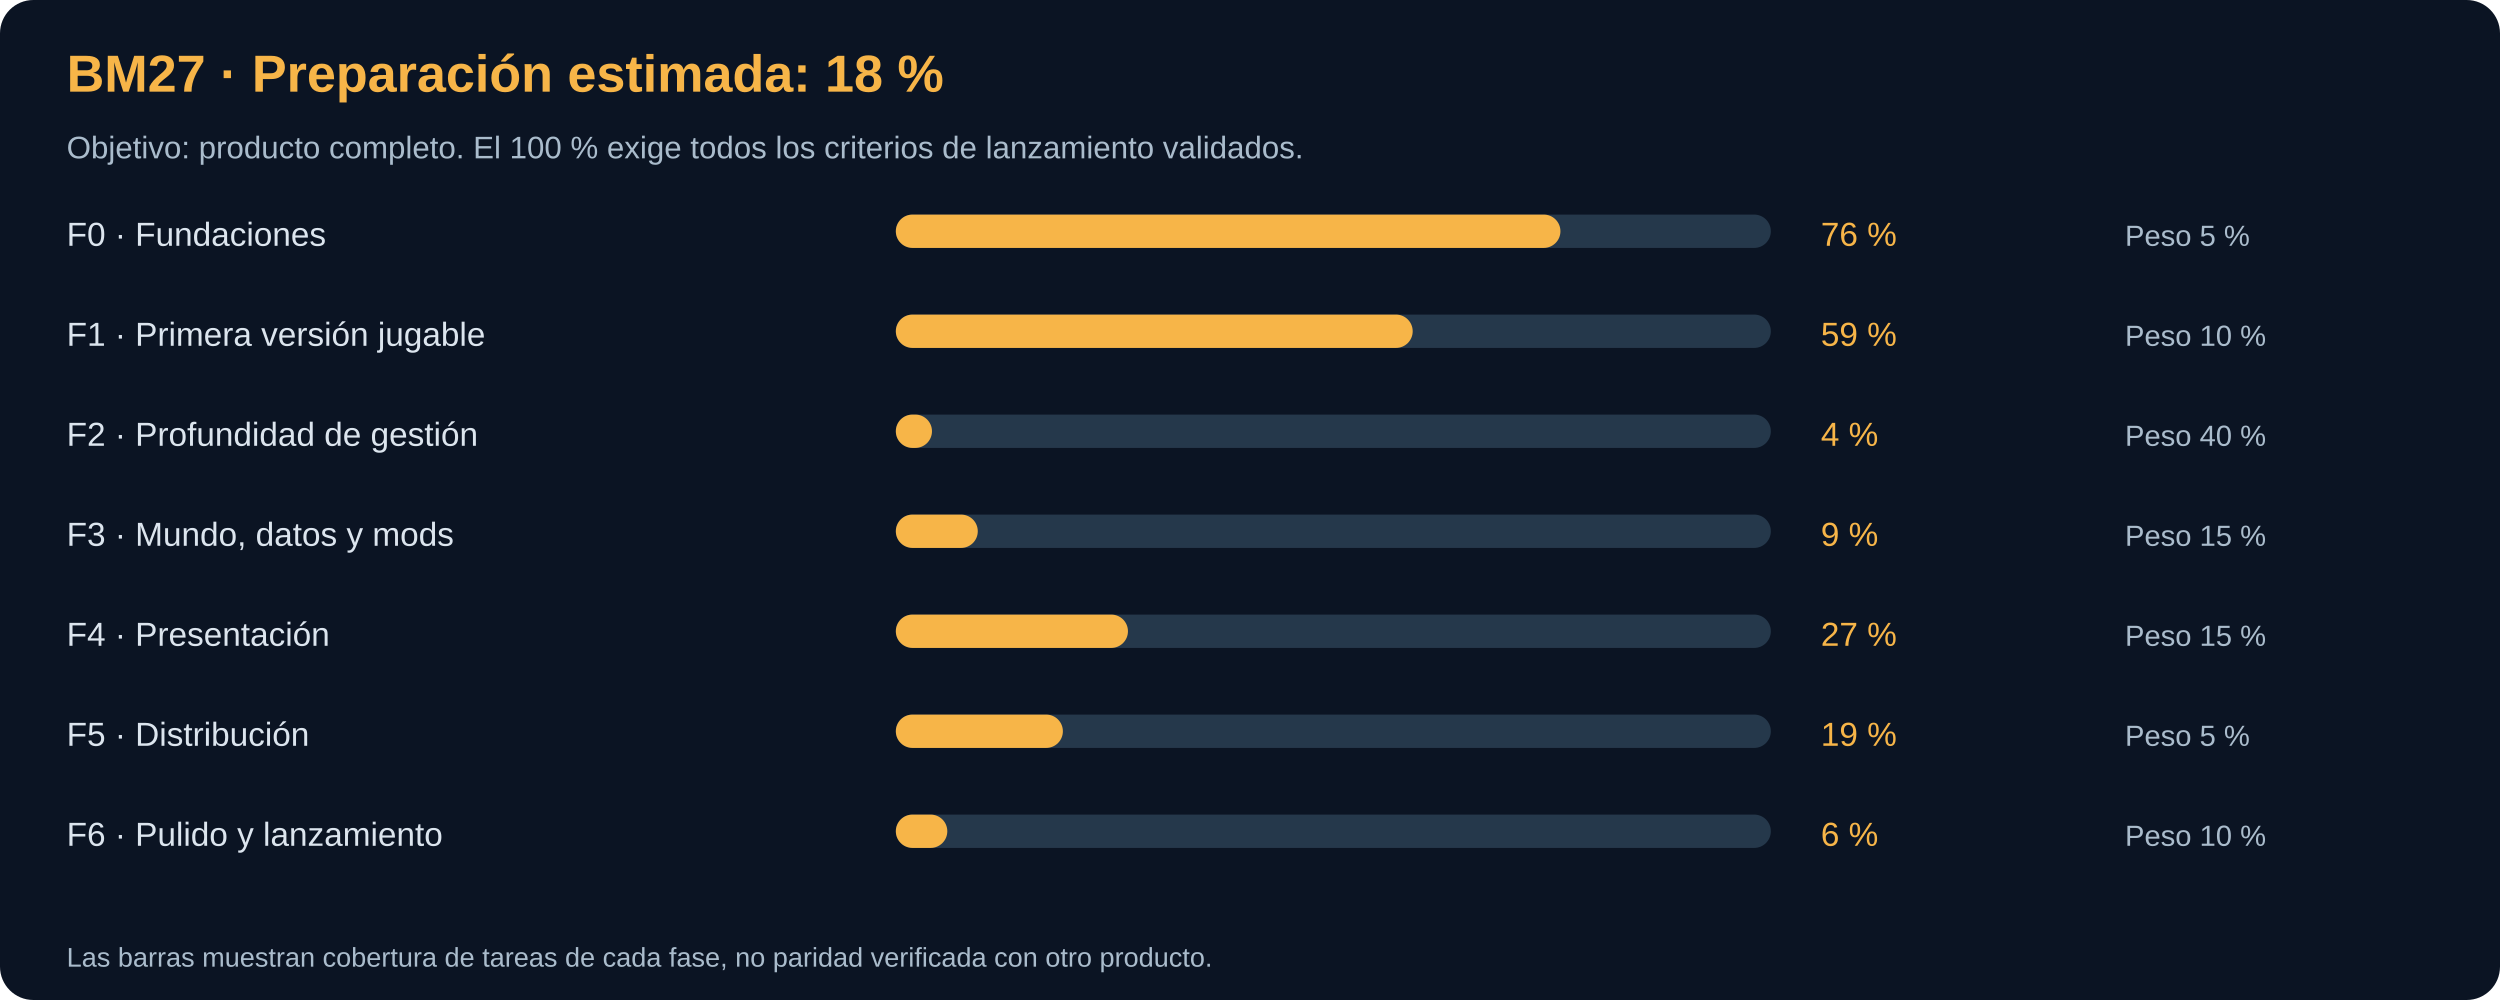
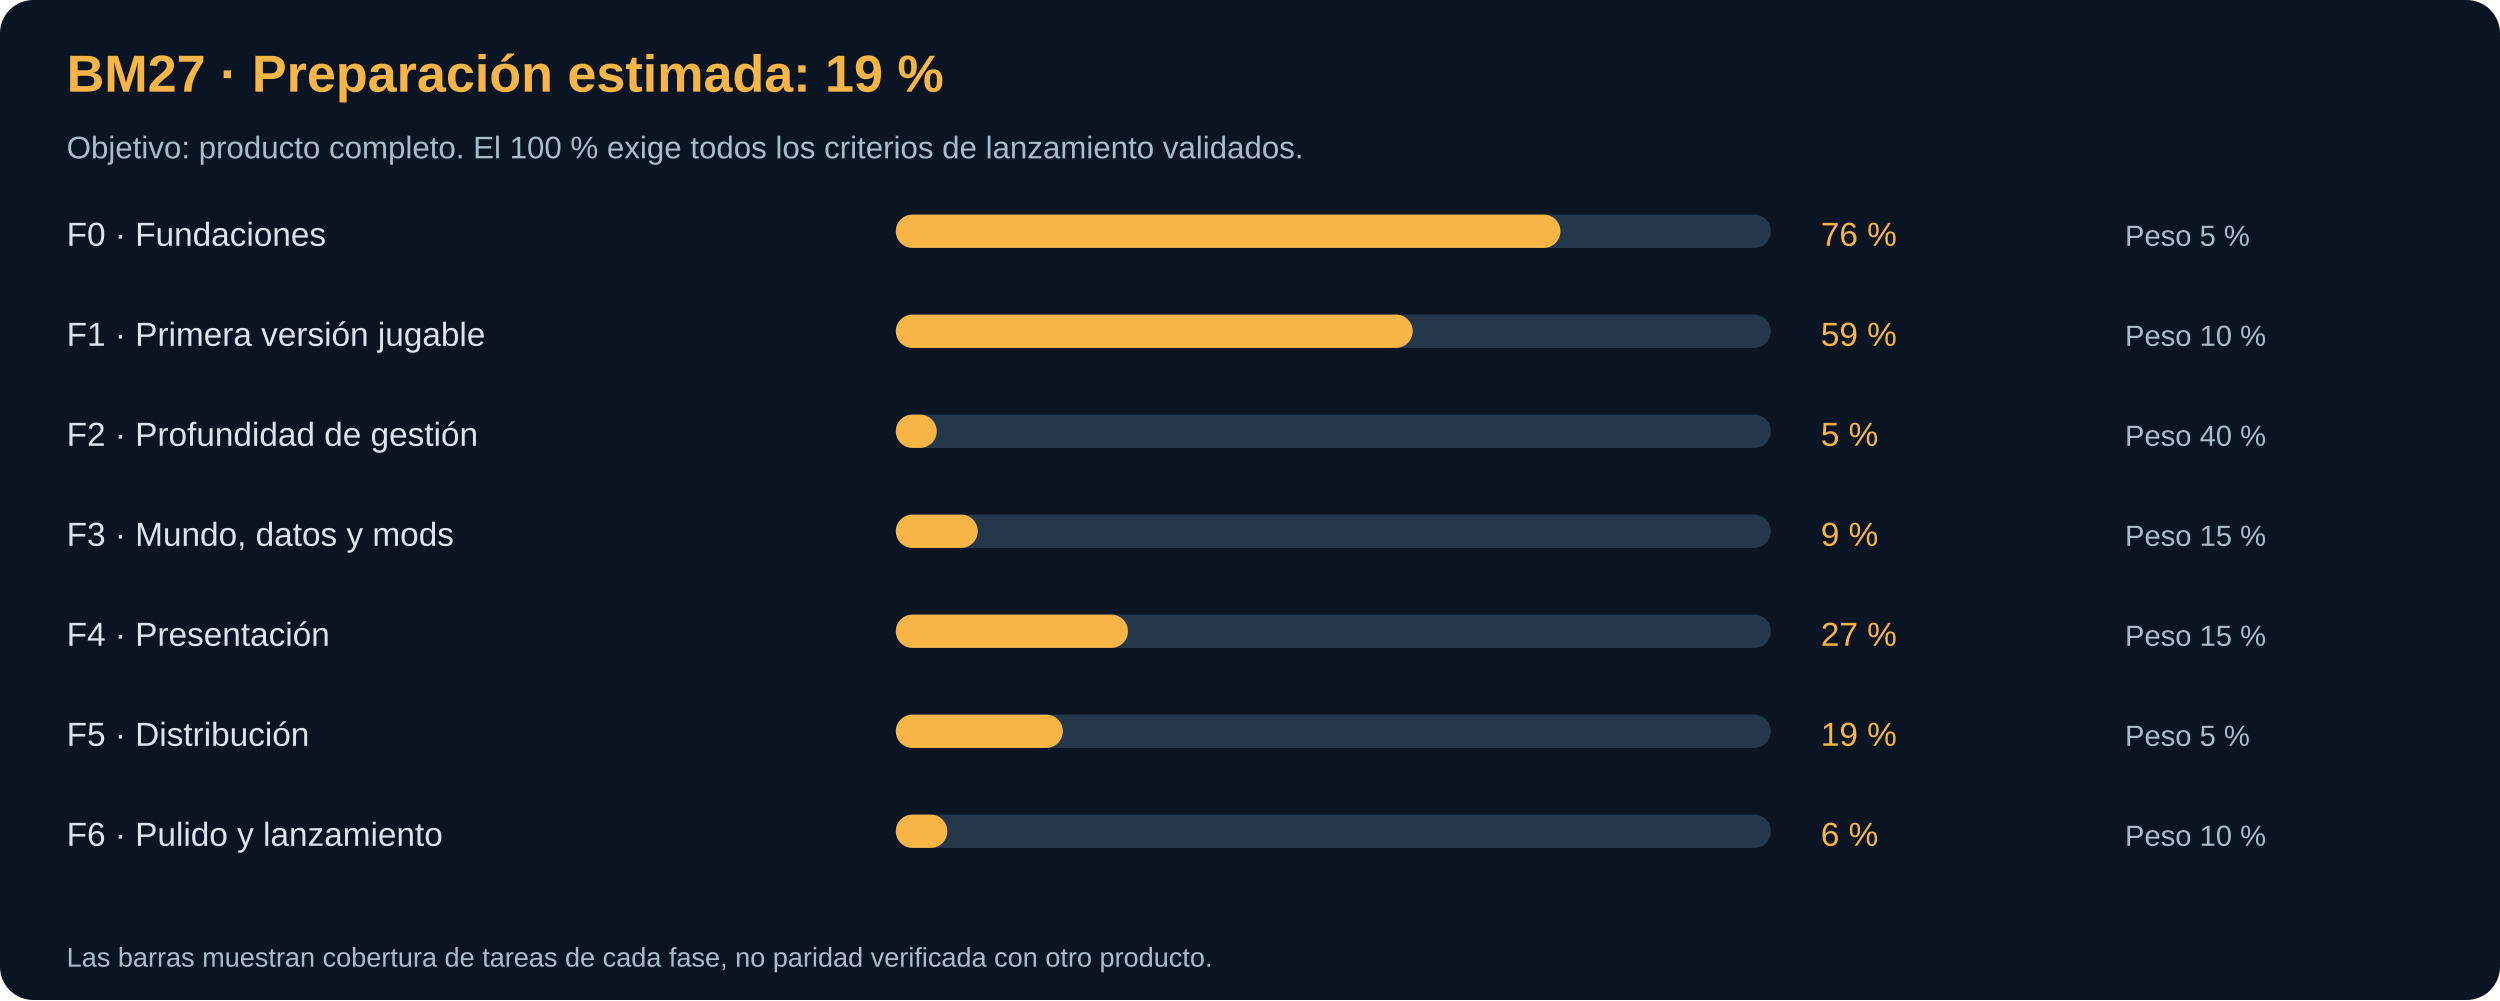
<svg xmlns="http://www.w3.org/2000/svg" viewBox="0 0 1200 480" role="img" aria-labelledby="title desc">
  <rect width="1200" height="480" rx="16" fill="#0b1423" />
  <g font-family="Arial, Helvetica, sans-serif">
-     <text x="32" y="44" fill="#f7b548" font-size="25" font-weight="700">BM27 · Preparación estimada: 18 %</text>
+     <text x="32" y="44" fill="#f7b548" font-size="25" font-weight="700">BM27 · Preparación estimada: 19 %</text>
    <text x="32" y="76" fill="#aabccc" font-size="15">Objetivo: producto completo. El 100 % exige todos los criterios de lanzamiento validados.</text>
    <text x="32" y="118" fill="#dce5ee" font-size="16">F0 · Fundaciones</text>
    <rect x="430" y="103" width="420" height="16" rx="8" fill="#25384b" />
    <rect x="430" y="103" width="319.009" height="16" rx="8" fill="#f7b548" />
    <text x="874" y="118" fill="#f7b548" font-size="16">76 %</text>
    <text x="1020" y="118" fill="#aabccc" font-size="14">Peso 5 %</text>
    <text x="32" y="166" fill="#dce5ee" font-size="16">F1 · Primera versión jugable</text>
    <rect x="430" y="151" width="420" height="16" rx="8" fill="#25384b" />
    <rect x="430" y="151" width="248.093" height="16" rx="8" fill="#f7b548" />
    <text x="874" y="166" fill="#f7b548" font-size="16">59 %</text>
    <text x="1020" y="166" fill="#aabccc" font-size="14">Peso 10 %</text>
    <text x="32" y="214" fill="#dce5ee" font-size="16">F2 · Profundidad de gestión</text>
    <rect x="430" y="199" width="420" height="16" rx="8" fill="#25384b" />
-     <rect x="430" y="199" width="17.348" height="16" rx="8" fill="#f7b548" />
-     <text x="874" y="214" fill="#f7b548" font-size="16">4 %</text>
+     <rect x="430" y="199" width="19.63" height="16" rx="8" fill="#f7b548" />
+     <text x="874" y="214" fill="#f7b548" font-size="16">5 %</text>
    <text x="1020" y="214" fill="#aabccc" font-size="14">Peso 40 %</text>
    <text x="32" y="262" fill="#dce5ee" font-size="16">F3 · Mundo, datos y mods</text>
    <rect x="430" y="247" width="420" height="16" rx="8" fill="#25384b" />
    <rect x="430" y="247" width="39.333" height="16" rx="8" fill="#f7b548" />
    <text x="874" y="262" fill="#f7b548" font-size="16">9 %</text>
    <text x="1020" y="262" fill="#aabccc" font-size="14">Peso 15 %</text>
    <text x="32" y="310" fill="#dce5ee" font-size="16">F4 · Presentación</text>
    <rect x="430" y="295" width="420" height="16" rx="8" fill="#25384b" />
    <rect x="430" y="295" width="111.417" height="16" rx="8" fill="#f7b548" />
    <text x="874" y="310" fill="#f7b548" font-size="16">27 %</text>
    <text x="1020" y="310" fill="#aabccc" font-size="14">Peso 15 %</text>
    <text x="32" y="358" fill="#dce5ee" font-size="16">F5 · Distribución</text>
    <rect x="430" y="343" width="420" height="16" rx="8" fill="#25384b" />
    <rect x="430" y="343" width="80.182" height="16" rx="8" fill="#f7b548" />
    <text x="874" y="358" fill="#f7b548" font-size="16">19 %</text>
    <text x="1020" y="358" fill="#aabccc" font-size="14">Peso 5 %</text>
    <text x="32" y="406" fill="#dce5ee" font-size="16">F6 · Pulido y lanzamiento</text>
    <rect x="430" y="391" width="420" height="16" rx="8" fill="#25384b" />
    <rect x="430" y="391" width="24.706" height="16" rx="8" fill="#f7b548" />
    <text x="874" y="406" fill="#f7b548" font-size="16">6 %</text>
    <text x="1020" y="406" fill="#aabccc" font-size="14">Peso 10 %</text>
    <text x="32" y="464" fill="#aabccc" font-size="13">Las barras muestran cobertura de tareas de cada fase, no paridad verificada con otro producto.</text>
  </g>
</svg>
